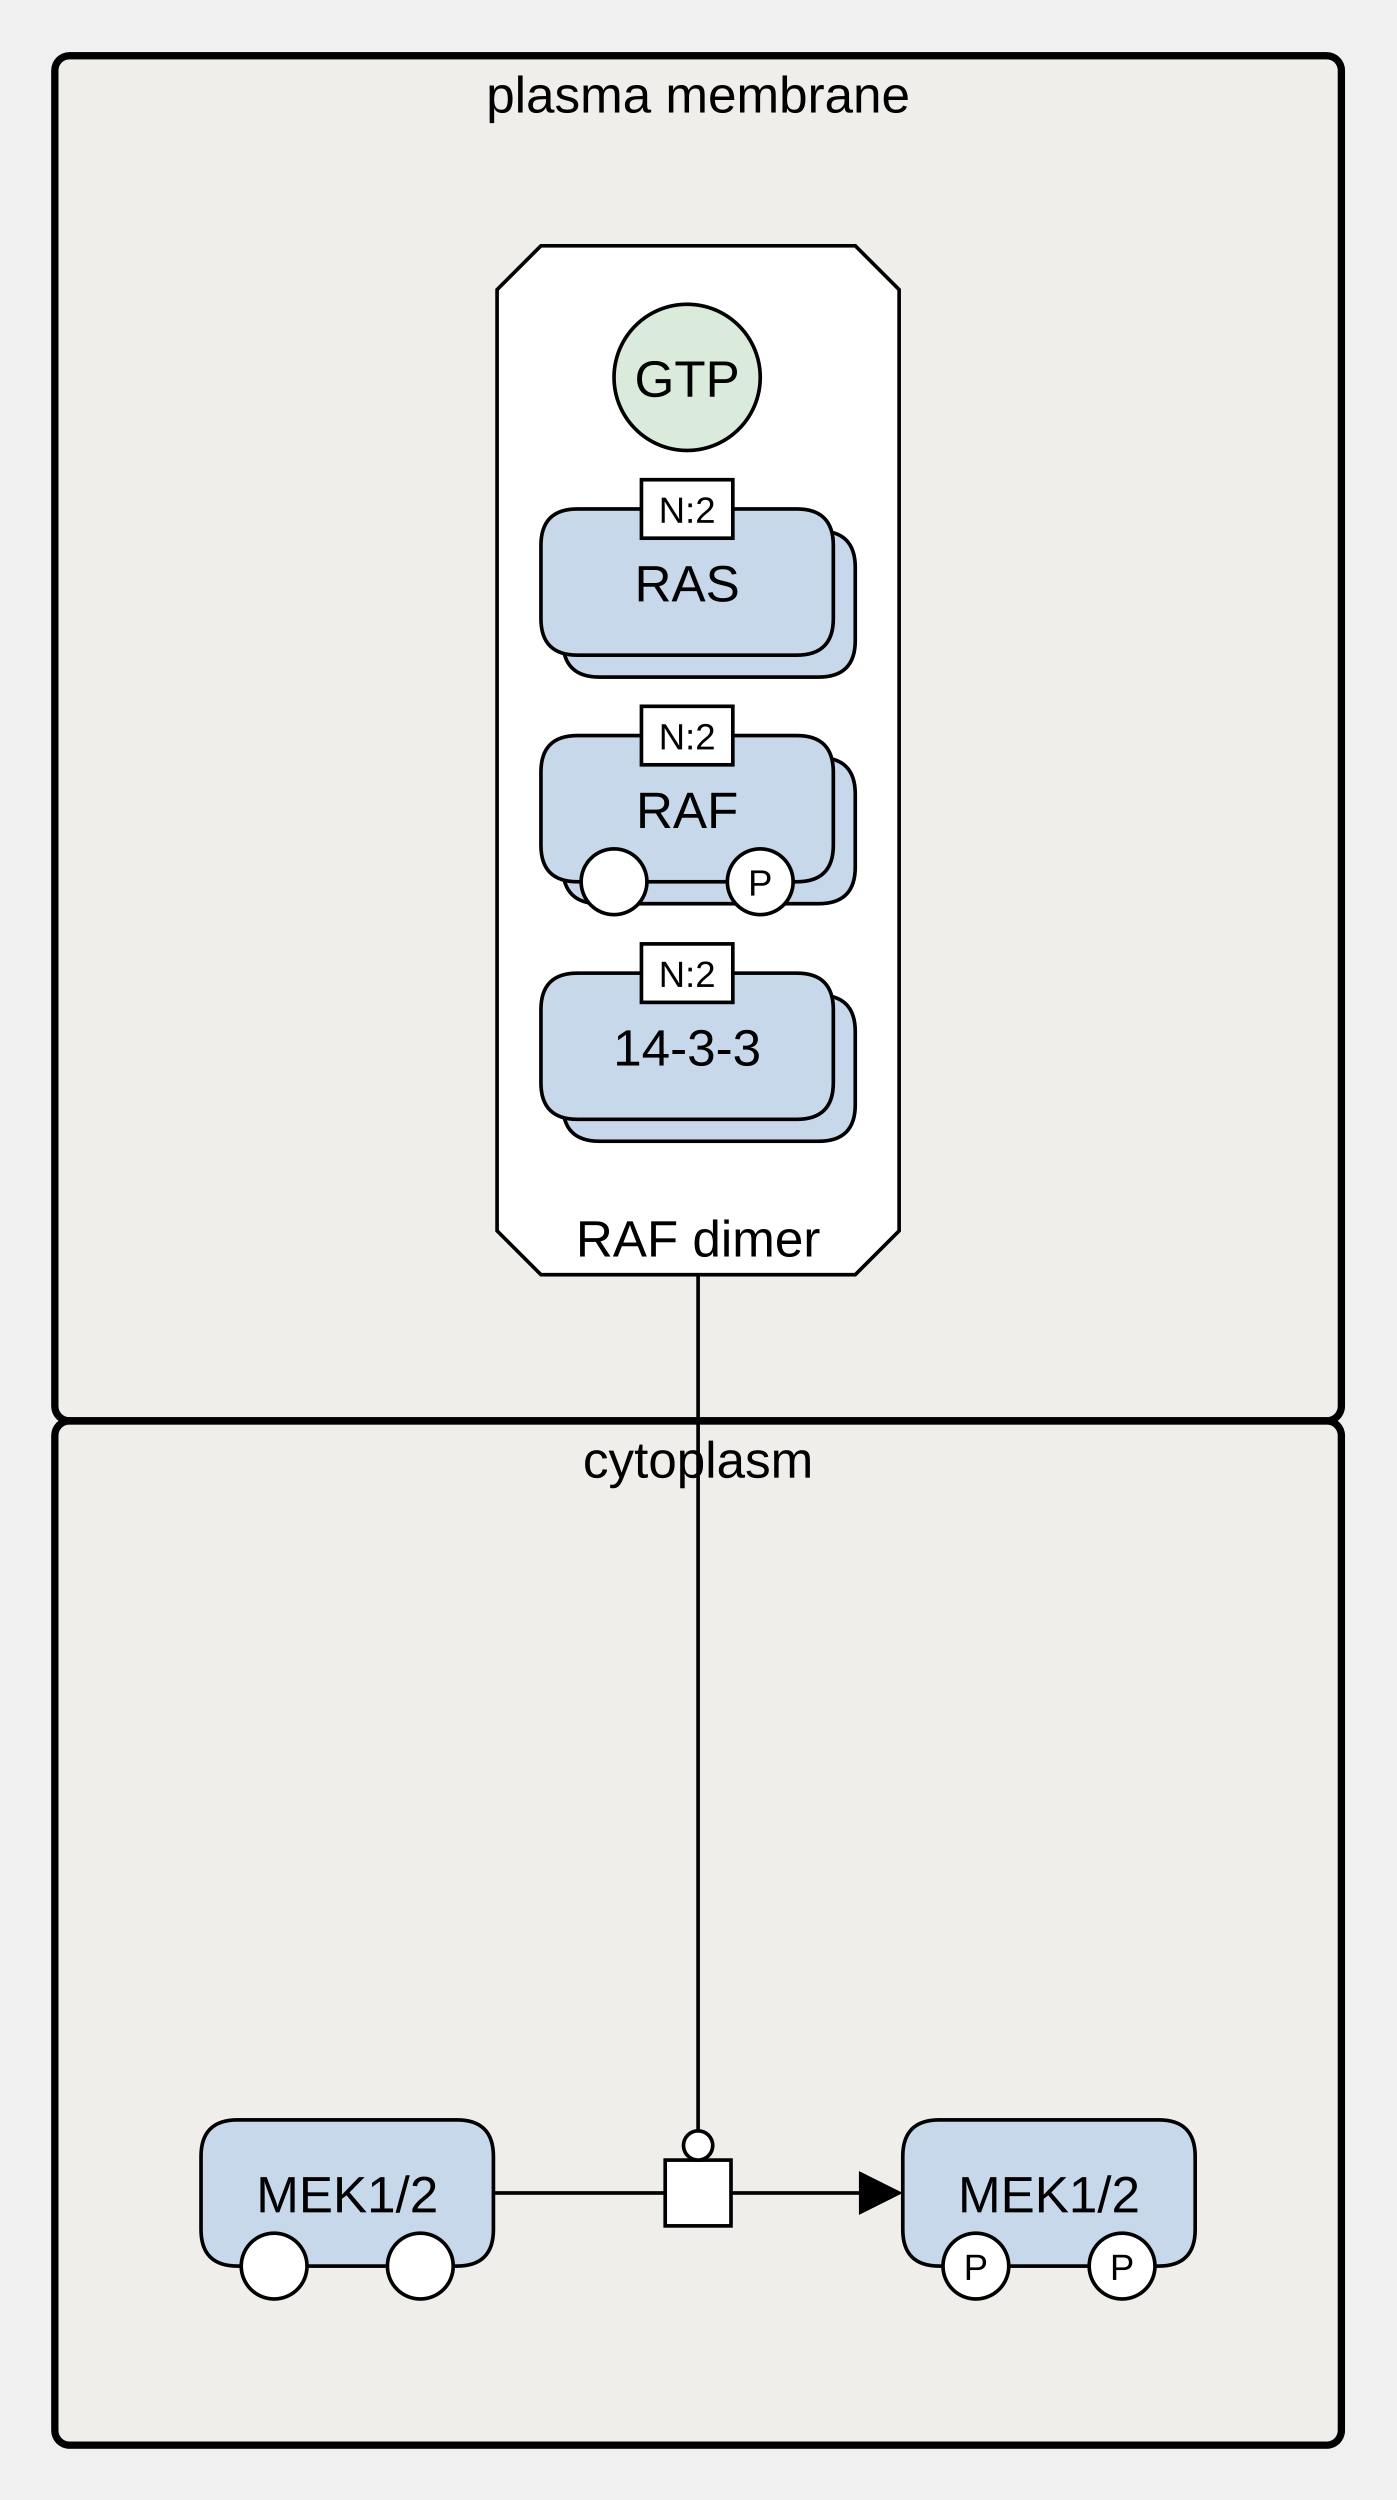
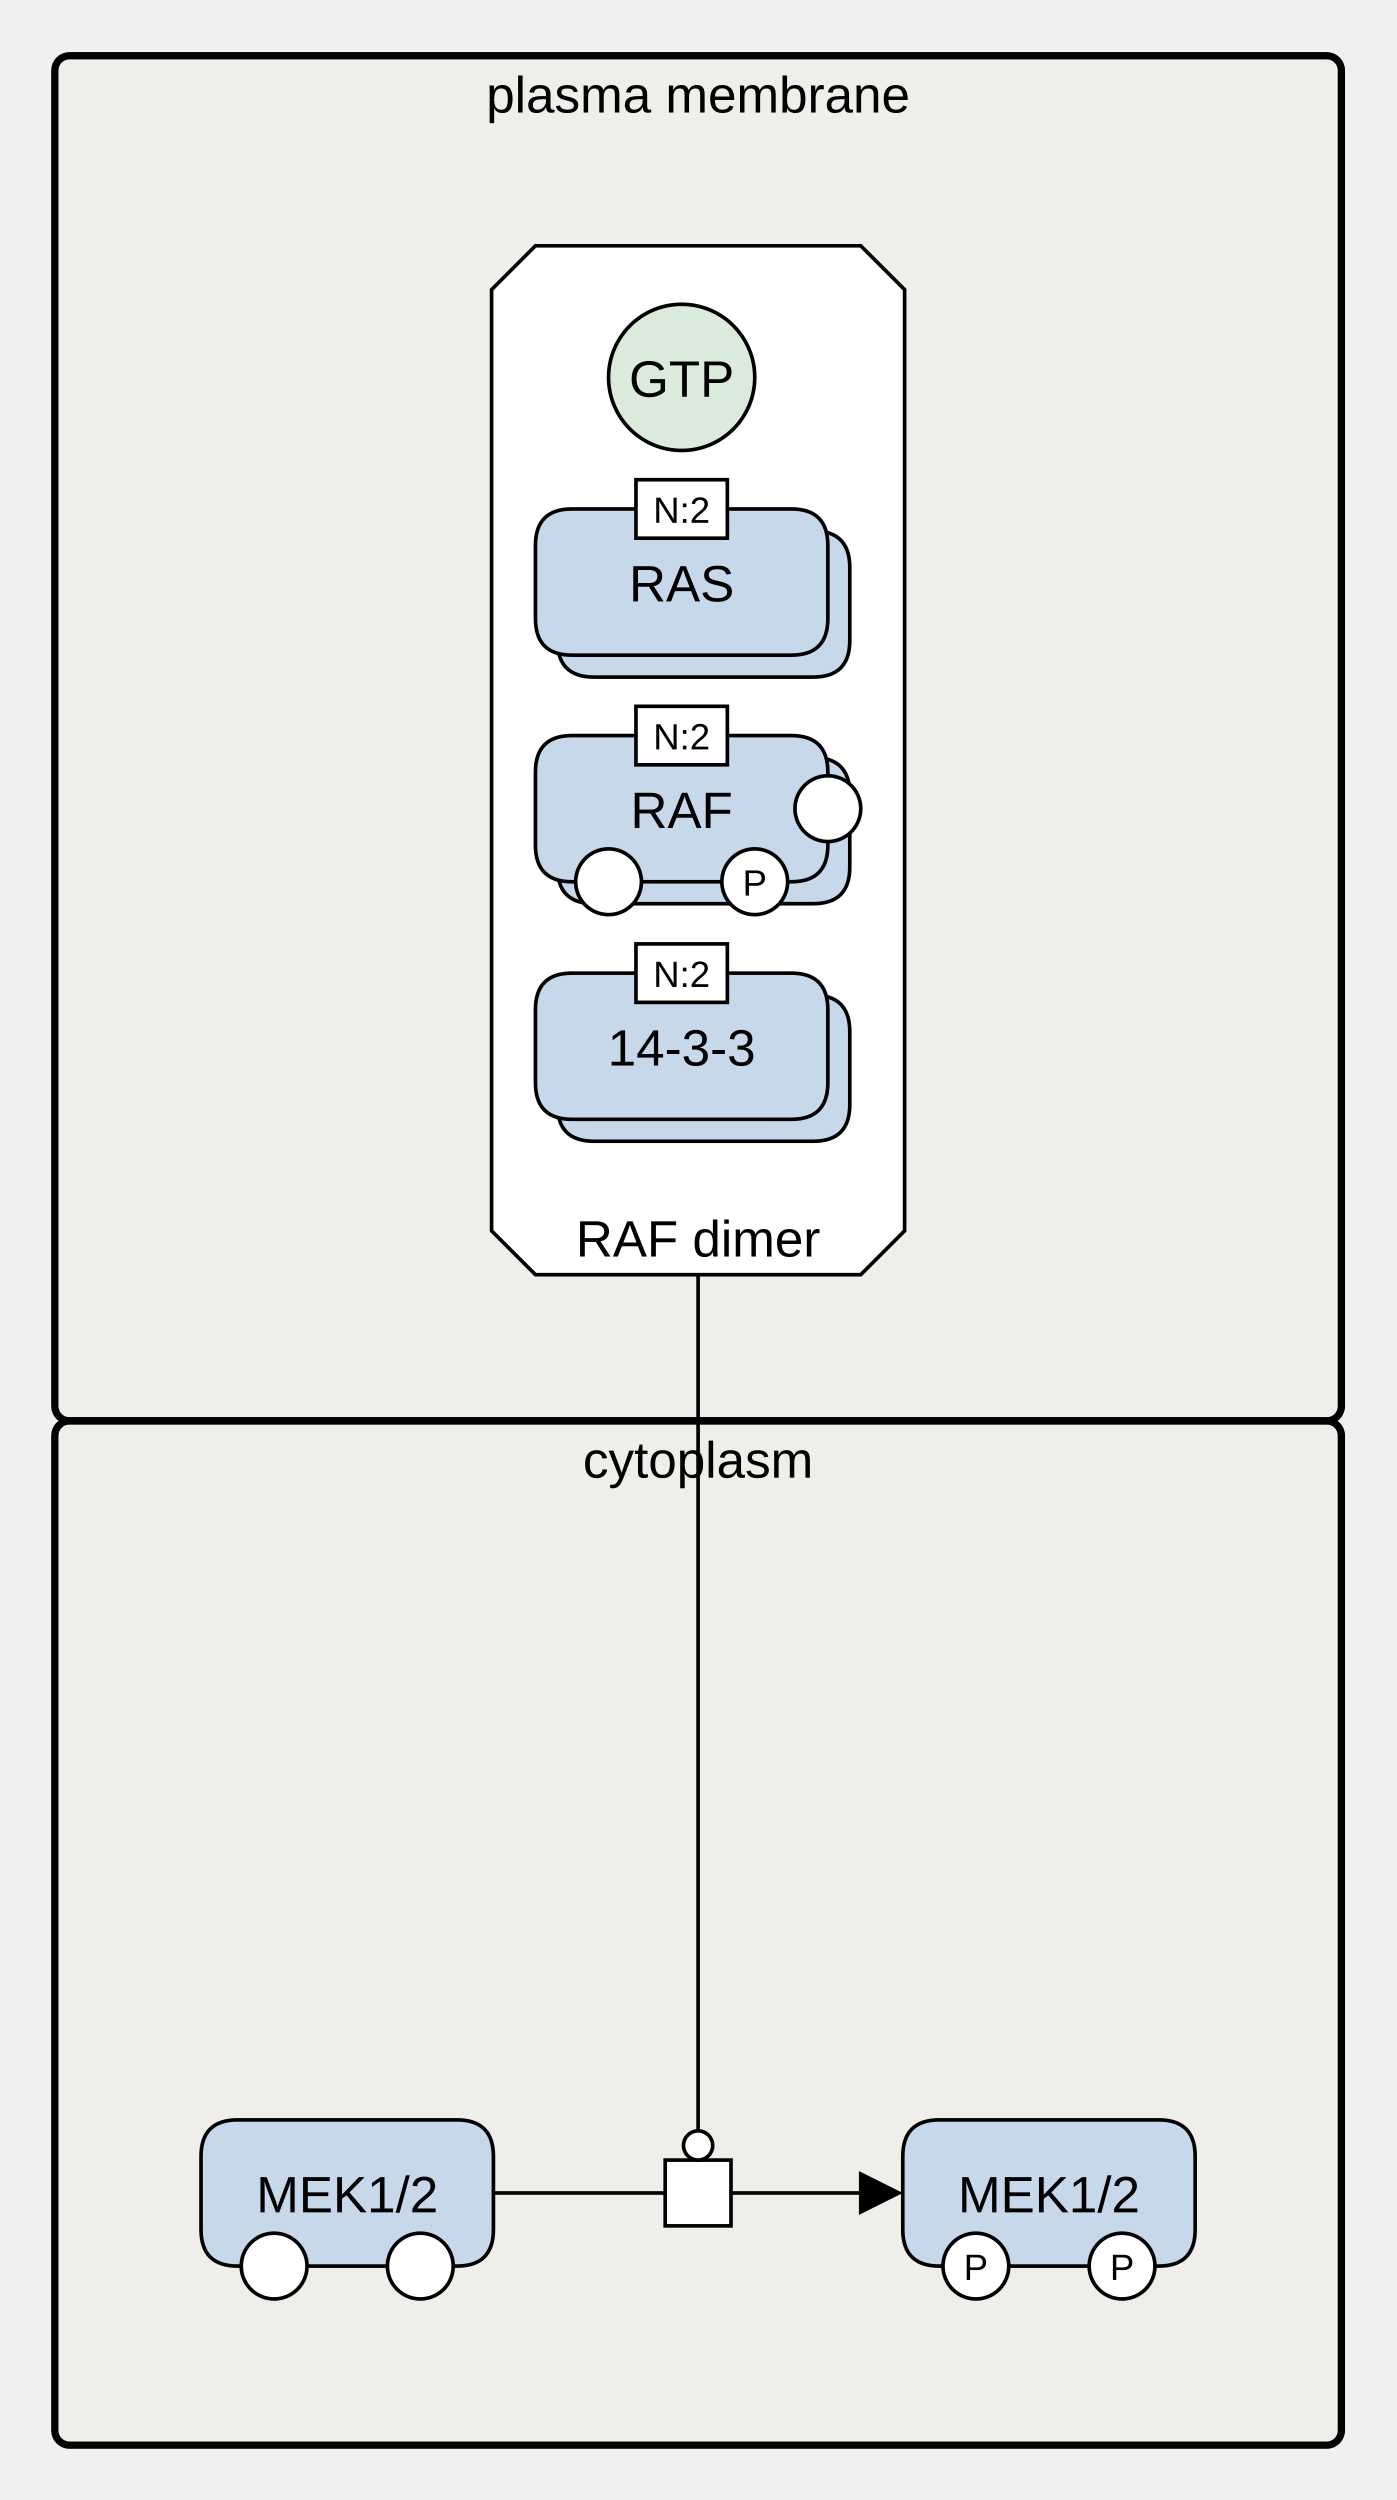
<svg xmlns="http://www.w3.org/2000/svg" width="382" height="684" viewBox="0 0 382 684" stroke-linecap="butt" stroke-miterlimit="10">
  <g transform="translate(-1129,8)">
    <path d="M1144 11.25 C1144 9.041 1145.791 7.25 1148 7.25 L1492 7.25 C1494.209 7.25 1496 9.041 1496 11.25 L1496 376.75 C1496 378.959 1494.209 380.75 1492 380.75 L1148 380.75 C1145.791 380.75 1144 378.959 1144 376.75 Z" fill="#EDEBE4" fill-opacity="0.447" stroke="none" />
    <path d="M1144 11.25 C1144 9.041 1145.791 7.25 1148 7.25 L1492 7.25 C1494.209 7.25 1496 9.041 1496 11.25 L1496 376.75 C1496 378.959 1494.209 380.75 1492 380.75 L1148 380.75 C1145.791 380.75 1144 378.959 1144 376.75 Z" fill="none" stroke="#000000" stroke-width="2" />
    <text x="1320" y="22.791" text-anchor="middle" font-family="'Dialog', Arial, Helvetica, sans-serif" font-size="14" fill="#000000" stroke="none" xml:space="preserve">plasma membrane</text>
-     <path d="M1277 59.25 L1363 59.25 L1375 71.25 L1375 328.75 L1363 340.75 L1277 340.75 L1265 328.75 L1265 71.25 Z" fill="#FFFFFF" stroke="none" />
-     <path d="M1277 59.25 L1363 59.25 L1375 71.25 L1375 328.75 L1363 340.75 L1277 340.75 L1265 328.75 L1265 71.25 Z" fill="none" stroke="#000000" />
+     <path d="M1275.5 59.25 L1364.5 59.25 L1376.5 71.25 L1376.5 328.75 L1364.5 340.75 L1275.5 340.75 L1263.5 328.75 L1263.5 71.25 Z" fill="#FFFFFF" stroke="none" />
+     <path d="M1275.5 59.25 L1364.5 59.25 L1376.5 71.25 L1376.5 328.75 L1364.5 340.75 L1275.5 340.75 L1263.5 328.75 L1263.5 71.25 Z" fill="none" stroke="#000000" />
    <text x="1320" y="335.791" text-anchor="middle" font-family="'Dialog', Arial, Helvetica, sans-serif" font-size="14" fill="#000000" stroke="none" xml:space="preserve">RAF dimer</text>
-     <path d="M1297 95.25 C1297 84.204 1305.954 75.25 1317 75.25 L1317 75.25 C1328.046 75.25 1337 84.204 1337 95.25 L1337 95.25 C1337 106.296 1328.046 115.25 1317 115.25 L1317 115.25 C1305.954 115.25 1297 106.296 1297 95.25 Z" fill="#DBEBDB" stroke="none" />
-     <path d="M1297 95.25 C1297 84.204 1305.954 75.25 1317 75.25 L1317 75.25 C1328.046 75.25 1337 84.204 1337 95.25 L1337 95.25 C1337 106.296 1328.046 115.25 1317 115.25 L1317 115.25 C1305.954 115.25 1297 106.296 1297 95.25 Z" fill="none" stroke="#000000" />
-     <text x="1317" y="100.541" text-anchor="middle" font-family="'Dialog', Arial, Helvetica, sans-serif" font-size="14" fill="#000000" stroke="none" xml:space="preserve">GTP</text>
-     <path d="M1283 147.25 Q1283 137.25 1293 137.25 L1353 137.25 Q1363 137.25 1363 147.25 L1363 167.25 Q1363 177.25 1353 177.25 L1293 177.25 Q1283 177.25 1283 167.25 Z" fill="#C8D8EB" stroke="none" />
-     <path d="M1283 147.25 Q1283 137.25 1293 137.25 L1353 137.25 Q1363 137.25 1363 147.25 L1363 167.25 Q1363 177.25 1353 177.25 L1293 177.25 Q1283 177.25 1283 167.25 Z" fill="none" stroke="#000000" />
-     <path d="M1277 141.25 Q1277 131.25 1287 131.25 L1347 131.25 Q1357 131.25 1357 141.25 L1357 161.25 Q1357 171.25 1347 171.25 L1287 171.25 Q1277 171.25 1277 161.25 Z" fill="#C8D8EB" stroke="none" />
-     <path d="M1277 141.25 Q1277 131.25 1287 131.25 L1347 131.25 Q1357 131.25 1357 141.25 L1357 161.25 Q1357 171.25 1347 171.25 L1287 171.25 Q1277 171.25 1277 161.25 Z" fill="none" stroke="#000000" />
-     <text x="1317" y="156.541" text-anchor="middle" font-family="'Dialog', Arial, Helvetica, sans-serif" font-size="14" fill="#000000" stroke="none" xml:space="preserve">RAS</text>
-     <path d="M1304.5 123.25 L1329.5 123.25 L1329.5 139.25 L1304.5 139.25 Z" fill="#FFFFFF" stroke="none" />
-     <path d="M1304.5 123.25 L1329.5 123.25 L1329.5 139.25 L1304.5 139.25 Z" fill="none" stroke="#000000" />
-     <text x="1317" y="135.03" text-anchor="middle" font-family="'Dialog', Arial, Helvetica, sans-serif" font-size="10" fill="#000000" stroke="none" xml:space="preserve">N:2</text>
-     <path d="M1283 209.25 Q1283 199.25 1293 199.25 L1353 199.25 Q1363 199.25 1363 209.25 L1363 229.25 Q1363 239.25 1353 239.25 L1293 239.25 Q1283 239.25 1283 229.25 Z" fill="#C8D8EB" stroke="none" />
-     <path d="M1283 209.25 Q1283 199.25 1293 199.25 L1353 199.25 Q1363 199.25 1363 209.25 L1363 229.25 Q1363 239.25 1353 239.25 L1293 239.25 Q1283 239.25 1283 229.25 Z" fill="none" stroke="#000000" />
-     <path d="M1277 203.25 Q1277 193.25 1287 193.25 L1347 193.25 Q1357 193.25 1357 203.25 L1357 223.25 Q1357 233.25 1347 233.25 L1287 233.25 Q1277 233.25 1277 223.25 Z" fill="#C8D8EB" stroke="none" />
-     <path d="M1277 203.25 Q1277 193.25 1287 193.25 L1347 193.25 Q1357 193.25 1357 203.25 L1357 223.25 Q1357 233.25 1347 233.25 L1287 233.25 Q1277 233.25 1277 223.25 Z" fill="none" stroke="#000000" />
-     <text x="1317" y="218.541" text-anchor="middle" font-family="'Dialog', Arial, Helvetica, sans-serif" font-size="14" fill="#000000" stroke="none" xml:space="preserve">RAF</text>
-     <path d="M1288 233.25 C1288 228.279 1292.029 224.25 1297 224.25 L1297 224.25 C1301.971 224.25 1306 228.279 1306 233.25 L1306 233.25 C1306 238.221 1301.971 242.25 1297 242.25 L1297 242.25 C1292.029 242.25 1288 238.221 1288 233.25 Z" fill="#FFFFFF" stroke="none" />
-     <path d="M1288 233.25 C1288 228.279 1292.029 224.25 1297 224.25 L1297 224.25 C1301.971 224.25 1306 228.279 1306 233.25 L1306 233.25 C1306 238.221 1301.971 242.25 1297 242.25 L1297 242.25 C1292.029 242.25 1288 238.221 1288 233.25 Z" fill="none" stroke="#000000" />
-     <path d="M1328 233.25 C1328 228.279 1332.029 224.25 1337 224.25 L1337 224.25 C1341.971 224.25 1346 228.279 1346 233.25 L1346 233.25 C1346 238.221 1341.971 242.25 1337 242.25 L1337 242.25 C1332.029 242.25 1328 238.221 1328 233.25 Z" fill="#FFFFFF" stroke="none" />
-     <path d="M1328 233.25 C1328 228.279 1332.029 224.25 1337 224.25 L1337 224.25 C1341.971 224.25 1346 228.279 1346 233.25 L1346 233.25 C1346 238.221 1341.971 242.25 1337 242.25 L1337 242.25 C1332.029 242.25 1328 238.221 1328 233.25 Z" fill="none" stroke="#000000" />
-     <text x="1337" y="237.03" text-anchor="middle" font-family="'Dialog', Arial, Helvetica, sans-serif" font-size="10" fill="#000000" stroke="none" xml:space="preserve">P</text>
-     <path d="M1304.5 185.25 L1329.5 185.25 L1329.5 201.25 L1304.5 201.25 Z" fill="#FFFFFF" stroke="none" />
-     <path d="M1304.5 185.25 L1329.5 185.25 L1329.5 201.25 L1304.5 201.25 Z" fill="none" stroke="#000000" />
-     <text x="1317" y="197.03" text-anchor="middle" font-family="'Dialog', Arial, Helvetica, sans-serif" font-size="10" fill="#000000" stroke="none" xml:space="preserve">N:2</text>
-     <path d="M1283 274.25 Q1283 264.25 1293 264.25 L1353 264.25 Q1363 264.25 1363 274.25 L1363 294.25 Q1363 304.25 1353 304.25 L1293 304.25 Q1283 304.25 1283 294.25 Z" fill="#C8D8EB" stroke="none" />
-     <path d="M1283 274.25 Q1283 264.25 1293 264.25 L1353 264.25 Q1363 264.25 1363 274.25 L1363 294.25 Q1363 304.25 1353 304.25 L1293 304.25 Q1283 304.25 1283 294.25 Z" fill="none" stroke="#000000" />
-     <path d="M1277 268.25 Q1277 258.25 1287 258.25 L1347 258.25 Q1357 258.25 1357 268.25 L1357 288.25 Q1357 298.25 1347 298.25 L1287 298.25 Q1277 298.25 1277 288.25 Z" fill="#C8D8EB" stroke="none" />
-     <path d="M1277 268.25 Q1277 258.25 1287 258.25 L1347 258.25 Q1357 258.25 1357 268.25 L1357 288.25 Q1357 298.25 1347 298.25 L1287 298.25 Q1277 298.25 1277 288.25 Z" fill="none" stroke="#000000" />
-     <text x="1317" y="283.541" text-anchor="middle" font-family="'Dialog', Arial, Helvetica, sans-serif" font-size="14" fill="#000000" stroke="none" xml:space="preserve">14-3-3</text>
-     <path d="M1304.5 250.25 L1329.5 250.25 L1329.5 266.25 L1304.5 266.25 Z" fill="#FFFFFF" stroke="none" />
-     <path d="M1304.5 250.25 L1329.5 250.25 L1329.5 266.25 L1304.5 266.25 Z" fill="none" stroke="#000000" />
-     <text x="1317" y="262.029" text-anchor="middle" font-family="'Dialog', Arial, Helvetica, sans-serif" font-size="10" fill="#000000" stroke="none" xml:space="preserve">N:2</text>
+     <path d="M1295.5 95.25 C1295.5 84.204 1304.454 75.25 1315.5 75.25 L1315.5 75.25 C1326.546 75.25 1335.5 84.204 1335.5 95.25 L1335.5 95.25 C1335.5 106.296 1326.546 115.25 1315.5 115.25 L1315.5 115.25 C1304.454 115.25 1295.5 106.296 1295.5 95.25 Z" fill="#DBEBDB" stroke="none" />
+     <path d="M1295.5 95.25 C1295.5 84.204 1304.454 75.25 1315.5 75.25 L1315.5 75.25 C1326.546 75.25 1335.5 84.204 1335.5 95.25 L1335.5 95.25 C1335.5 106.296 1326.546 115.25 1315.5 115.25 L1315.5 115.25 C1304.454 115.25 1295.5 106.296 1295.5 95.25 Z" fill="none" stroke="#000000" />
+     <text x="1315.5" y="100.541" text-anchor="middle" font-family="'Dialog', Arial, Helvetica, sans-serif" font-size="14" fill="#000000" stroke="none" xml:space="preserve">GTP</text>
+     <path d="M1281.5 147.25 Q1281.5 137.25 1291.5 137.25 L1351.5 137.25 Q1361.5 137.25 1361.5 147.25 L1361.5 167.25 Q1361.5 177.25 1351.5 177.25 L1291.5 177.25 Q1281.5 177.25 1281.5 167.25 Z" fill="#C8D8EB" stroke="none" />
+     <path d="M1281.5 147.25 Q1281.5 137.25 1291.5 137.25 L1351.5 137.25 Q1361.5 137.25 1361.5 147.25 L1361.5 167.25 Q1361.5 177.25 1351.5 177.25 L1291.5 177.25 Q1281.5 177.25 1281.5 167.25 Z" fill="none" stroke="#000000" />
+     <path d="M1275.5 141.25 Q1275.5 131.25 1285.5 131.25 L1345.5 131.25 Q1355.5 131.25 1355.5 141.25 L1355.5 161.25 Q1355.5 171.25 1345.5 171.25 L1285.5 171.25 Q1275.5 171.25 1275.5 161.25 Z" fill="#C8D8EB" stroke="none" />
+     <path d="M1275.5 141.25 Q1275.5 131.25 1285.5 131.25 L1345.5 131.25 Q1355.5 131.25 1355.5 141.25 L1355.5 161.25 Q1355.5 171.25 1345.5 171.25 L1285.5 171.25 Q1275.5 171.25 1275.5 161.25 Z" fill="none" stroke="#000000" />
+     <text x="1315.5" y="156.541" text-anchor="middle" font-family="'Dialog', Arial, Helvetica, sans-serif" font-size="14" fill="#000000" stroke="none" xml:space="preserve">RAS</text>
+     <path d="M1303 123.25 L1328 123.25 L1328 139.25 L1303 139.25 Z" fill="#FFFFFF" stroke="none" />
+     <path d="M1303 123.25 L1328 123.25 L1328 139.25 L1303 139.25 Z" fill="none" stroke="#000000" />
+     <text x="1315.5" y="135.03" text-anchor="middle" font-family="'Dialog', Arial, Helvetica, sans-serif" font-size="10" fill="#000000" stroke="none" xml:space="preserve">N:2</text>
+     <path d="M1281.5 209.25 Q1281.5 199.25 1291.5 199.25 L1351.5 199.25 Q1361.5 199.25 1361.5 209.25 L1361.5 229.25 Q1361.5 239.25 1351.5 239.25 L1291.5 239.25 Q1281.5 239.25 1281.5 229.25 Z" fill="#C8D8EB" stroke="none" />
+     <path d="M1281.5 209.25 Q1281.5 199.25 1291.5 199.25 L1351.5 199.25 Q1361.5 199.25 1361.5 209.25 L1361.5 229.25 Q1361.5 239.25 1351.5 239.25 L1291.5 239.25 Q1281.5 239.25 1281.5 229.25 Z" fill="none" stroke="#000000" />
+     <path d="M1275.5 203.25 Q1275.5 193.25 1285.5 193.25 L1345.5 193.25 Q1355.5 193.25 1355.5 203.25 L1355.5 223.25 Q1355.5 233.25 1345.5 233.25 L1285.5 233.25 Q1275.5 233.25 1275.5 223.25 Z" fill="#C8D8EB" stroke="none" />
+     <path d="M1275.5 203.25 Q1275.5 193.25 1285.5 193.25 L1345.5 193.25 Q1355.5 193.25 1355.5 203.25 L1355.5 223.25 Q1355.5 233.25 1345.5 233.25 L1285.5 233.25 Q1275.5 233.25 1275.5 223.25 Z" fill="none" stroke="#000000" />
+     <text x="1315.5" y="218.541" text-anchor="middle" font-family="'Dialog', Arial, Helvetica, sans-serif" font-size="14" fill="#000000" stroke="none" xml:space="preserve">RAF</text>
+     <path d="M1286.5 233.25 C1286.5 228.279 1290.529 224.25 1295.5 224.25 L1295.5 224.25 C1300.471 224.25 1304.5 228.279 1304.5 233.25 L1304.5 233.25 C1304.5 238.221 1300.471 242.25 1295.5 242.25 L1295.5 242.25 C1290.529 242.25 1286.5 238.221 1286.5 233.25 Z" fill="#FFFFFF" stroke="none" />
+     <path d="M1286.5 233.25 C1286.5 228.279 1290.529 224.25 1295.5 224.25 L1295.5 224.25 C1300.471 224.25 1304.5 228.279 1304.5 233.25 L1304.5 233.25 C1304.5 238.221 1300.471 242.25 1295.5 242.25 L1295.5 242.25 C1290.529 242.25 1286.5 238.221 1286.5 233.25 Z" fill="none" stroke="#000000" />
+     <path d="M1326.5 233.25 C1326.5 228.279 1330.529 224.25 1335.5 224.25 L1335.5 224.25 C1340.471 224.25 1344.5 228.279 1344.5 233.25 L1344.5 233.25 C1344.5 238.221 1340.471 242.25 1335.5 242.25 L1335.5 242.25 C1330.529 242.25 1326.5 238.221 1326.5 233.25 Z" fill="#FFFFFF" stroke="none" />
+     <path d="M1326.5 233.25 C1326.5 228.279 1330.529 224.25 1335.5 224.25 L1335.5 224.25 C1340.471 224.25 1344.5 228.279 1344.5 233.25 L1344.5 233.25 C1344.5 238.221 1340.471 242.25 1335.5 242.25 L1335.5 242.25 C1330.529 242.25 1326.5 238.221 1326.5 233.25 Z" fill="none" stroke="#000000" />
+     <text x="1335.5" y="237.03" text-anchor="middle" font-family="'Dialog', Arial, Helvetica, sans-serif" font-size="10" fill="#000000" stroke="none" xml:space="preserve">P</text>
+     <path d="M1346.5 213.25 C1346.5 208.279 1350.529 204.25 1355.5 204.25 L1355.5 204.25 C1360.471 204.25 1364.5 208.279 1364.5 213.25 L1364.5 213.25 C1364.5 218.221 1360.471 222.25 1355.5 222.25 L1355.5 222.25 C1350.529 222.25 1346.5 218.221 1346.5 213.25 Z" fill="#FFFFFF" stroke="none" />
+     <path d="M1346.5 213.25 C1346.5 208.279 1350.529 204.25 1355.5 204.25 L1355.5 204.25 C1360.471 204.25 1364.5 208.279 1364.5 213.25 L1364.5 213.25 C1364.5 218.221 1360.471 222.25 1355.5 222.25 L1355.5 222.25 C1350.529 222.25 1346.5 218.221 1346.5 213.25 Z" fill="none" stroke="#000000" />
+     <path d="M1303 185.25 L1328 185.25 L1328 201.25 L1303 201.25 Z" fill="#FFFFFF" stroke="none" />
+     <path d="M1303 185.25 L1328 185.25 L1328 201.25 L1303 201.25 Z" fill="none" stroke="#000000" />
+     <text x="1315.5" y="197.03" text-anchor="middle" font-family="'Dialog', Arial, Helvetica, sans-serif" font-size="10" fill="#000000" stroke="none" xml:space="preserve">N:2</text>
+     <path d="M1281.5 274.25 Q1281.5 264.25 1291.5 264.25 L1351.5 264.25 Q1361.5 264.25 1361.5 274.25 L1361.5 294.25 Q1361.5 304.25 1351.5 304.25 L1291.5 304.25 Q1281.5 304.25 1281.5 294.25 Z" fill="#C8D8EB" stroke="none" />
+     <path d="M1281.5 274.25 Q1281.5 264.25 1291.5 264.25 L1351.5 264.25 Q1361.5 264.25 1361.5 274.25 L1361.5 294.25 Q1361.5 304.25 1351.5 304.25 L1291.5 304.25 Q1281.5 304.25 1281.5 294.25 Z" fill="none" stroke="#000000" />
+     <path d="M1275.5 268.25 Q1275.5 258.25 1285.5 258.25 L1345.5 258.25 Q1355.5 258.25 1355.5 268.25 L1355.5 288.25 Q1355.5 298.25 1345.5 298.25 L1285.5 298.25 Q1275.5 298.25 1275.5 288.25 Z" fill="#C8D8EB" stroke="none" />
+     <path d="M1275.5 268.25 Q1275.5 258.25 1285.5 258.25 L1345.5 258.25 Q1355.5 258.25 1355.5 268.25 L1355.5 288.25 Q1355.5 298.25 1345.5 298.25 L1285.5 298.25 Q1275.5 298.25 1275.5 288.25 Z" fill="none" stroke="#000000" />
+     <text x="1315.5" y="283.541" text-anchor="middle" font-family="'Dialog', Arial, Helvetica, sans-serif" font-size="14" fill="#000000" stroke="none" xml:space="preserve">14-3-3</text>
+     <path d="M1303 250.25 L1328 250.25 L1328 266.25 L1303 266.25 Z" fill="#FFFFFF" stroke="none" />
+     <path d="M1303 250.25 L1328 250.25 L1328 266.25 L1303 266.25 Z" fill="none" stroke="#000000" />
+     <text x="1315.5" y="262.029" text-anchor="middle" font-family="'Dialog', Arial, Helvetica, sans-serif" font-size="10" fill="#000000" stroke="none" xml:space="preserve">N:2</text>
    <path d="M1144 384.75 C1144 382.541 1145.791 380.75 1148 380.75 L1492 380.75 C1494.209 380.75 1496 382.541 1496 384.75 L1496 657 C1496 659.209 1494.209 661 1492 661 L1148 661 C1145.791 661 1144 659.209 1144 657 Z" fill="#EDEBE4" fill-opacity="0.447" stroke="none" />
    <path d="M1144 384.75 C1144 382.541 1145.791 380.75 1148 380.75 L1492 380.75 C1494.209 380.75 1496 382.541 1496 384.75 L1496 657 C1496 659.209 1494.209 661 1492 661 L1148 661 C1145.791 661 1144 659.209 1144 657 Z" fill="none" stroke="#000000" stroke-width="2" />
    <text x="1320" y="396.291" text-anchor="middle" font-family="'Dialog', Arial, Helvetica, sans-serif" font-size="14" fill="#000000" stroke="none" xml:space="preserve">cytoplasm</text>
    <path d="M1184 582 Q1184 572 1194 572 L1254 572 Q1264 572 1264 582 L1264 602 Q1264 612 1254 612 L1194 612 Q1184 612 1184 602 Z" fill="#C8D8EB" stroke="none" />
    <path d="M1184 582 Q1184 572 1194 572 L1254 572 Q1264 572 1264 582 L1264 602 Q1264 612 1254 612 L1194 612 Q1184 612 1184 602 Z" fill="none" stroke="#000000" />
    <text x="1224" y="597.291" text-anchor="middle" font-family="'Dialog', Arial, Helvetica, sans-serif" font-size="14" fill="#000000" stroke="none" xml:space="preserve">MEK1/2</text>
    <path d="M1195 612 C1195 607.029 1199.029 603 1204 603 L1204 603 C1208.971 603 1213 607.029 1213 612 L1213 612 C1213 616.971 1208.971 621 1204 621 L1204 621 C1199.029 621 1195 616.971 1195 612 Z" fill="#FFFFFF" stroke="none" />
    <path d="M1195 612 C1195 607.029 1199.029 603 1204 603 L1204 603 C1208.971 603 1213 607.029 1213 612 L1213 612 C1213 616.971 1208.971 621 1204 621 L1204 621 C1199.029 621 1195 616.971 1195 612 Z" fill="none" stroke="#000000" />
    <path d="M1235 612 C1235 607.029 1239.029 603 1244 603 L1244 603 C1248.971 603 1253 607.029 1253 612 L1253 612 C1253 616.971 1248.971 621 1244 621 L1244 621 C1239.029 621 1235 616.971 1235 612 Z" fill="#FFFFFF" stroke="none" />
    <path d="M1235 612 C1235 607.029 1239.029 603 1244 603 L1244 603 C1248.971 603 1253 607.029 1253 612 L1253 612 C1253 616.971 1248.971 621 1244 621 L1244 621 C1239.029 621 1235 616.971 1235 612 Z" fill="none" stroke="#000000" />
    <path d="M1311 583 L1329 583 L1329 601 L1311 601 Z" fill="#FFFFFF" stroke="none" />
    <path d="M1311 583 L1329 583 L1329 601 L1311 601 Z" fill="none" stroke="#000000" />
    <path d="M1376 582 Q1376 572 1386 572 L1446 572 Q1456 572 1456 582 L1456 602 Q1456 612 1446 612 L1386 612 Q1376 612 1376 602 Z" fill="#C8D8EB" stroke="none" />
    <path d="M1376 582 Q1376 572 1386 572 L1446 572 Q1456 572 1456 582 L1456 602 Q1456 612 1446 612 L1386 612 Q1376 612 1376 602 Z" fill="none" stroke="#000000" />
    <text x="1416" y="597.291" text-anchor="middle" font-family="'Dialog', Arial, Helvetica, sans-serif" font-size="14" fill="#000000" stroke="none" xml:space="preserve">MEK1/2</text>
    <path d="M1387 612 C1387 607.029 1391.029 603 1396 603 L1396 603 C1400.971 603 1405 607.029 1405 612 L1405 612 C1405 616.971 1400.971 621 1396 621 L1396 621 C1391.029 621 1387 616.971 1387 612 Z" fill="#FFFFFF" stroke="none" />
    <path d="M1387 612 C1387 607.029 1391.029 603 1396 603 L1396 603 C1400.971 603 1405 607.029 1405 612 L1405 612 C1405 616.971 1400.971 621 1396 621 L1396 621 C1391.029 621 1387 616.971 1387 612 Z" fill="none" stroke="#000000" />
    <text x="1396" y="615.779" text-anchor="middle" font-family="'Dialog', Arial, Helvetica, sans-serif" font-size="10" fill="#000000" stroke="none" xml:space="preserve">P</text>
    <path d="M1427 612 C1427 607.029 1431.029 603 1436 603 L1436 603 C1440.971 603 1445 607.029 1445 612 L1445 612 C1445 616.971 1440.971 621 1436 621 L1436 621 C1431.029 621 1427 616.971 1427 612 Z" fill="#FFFFFF" stroke="none" />
    <path d="M1427 612 C1427 607.029 1431.029 603 1436 603 L1436 603 C1440.971 603 1445 607.029 1445 612 L1445 612 C1445 616.971 1440.971 621 1436 621 L1436 621 C1431.029 621 1427 616.971 1427 612 Z" fill="none" stroke="#000000" />
    <text x="1436" y="615.779" text-anchor="middle" font-family="'Dialog', Arial, Helvetica, sans-serif" font-size="10" fill="#000000" stroke="none" xml:space="preserve">P</text>
    <path d="M1264 592 L1311 592" fill="none" stroke="#000000" />
    <path d="M1329 592 L1365 592" fill="none" stroke="#000000" />
    <path d="M1376 592 L1364 598 L1364 586 Z" fill="#000000" stroke="none" />
    <path d="M1320 340.75 L1320 575" fill="none" stroke="#000000" />
    <circle cx="1320" cy="579" r="4" fill="white" stroke="#000000" />
  </g>
</svg>
